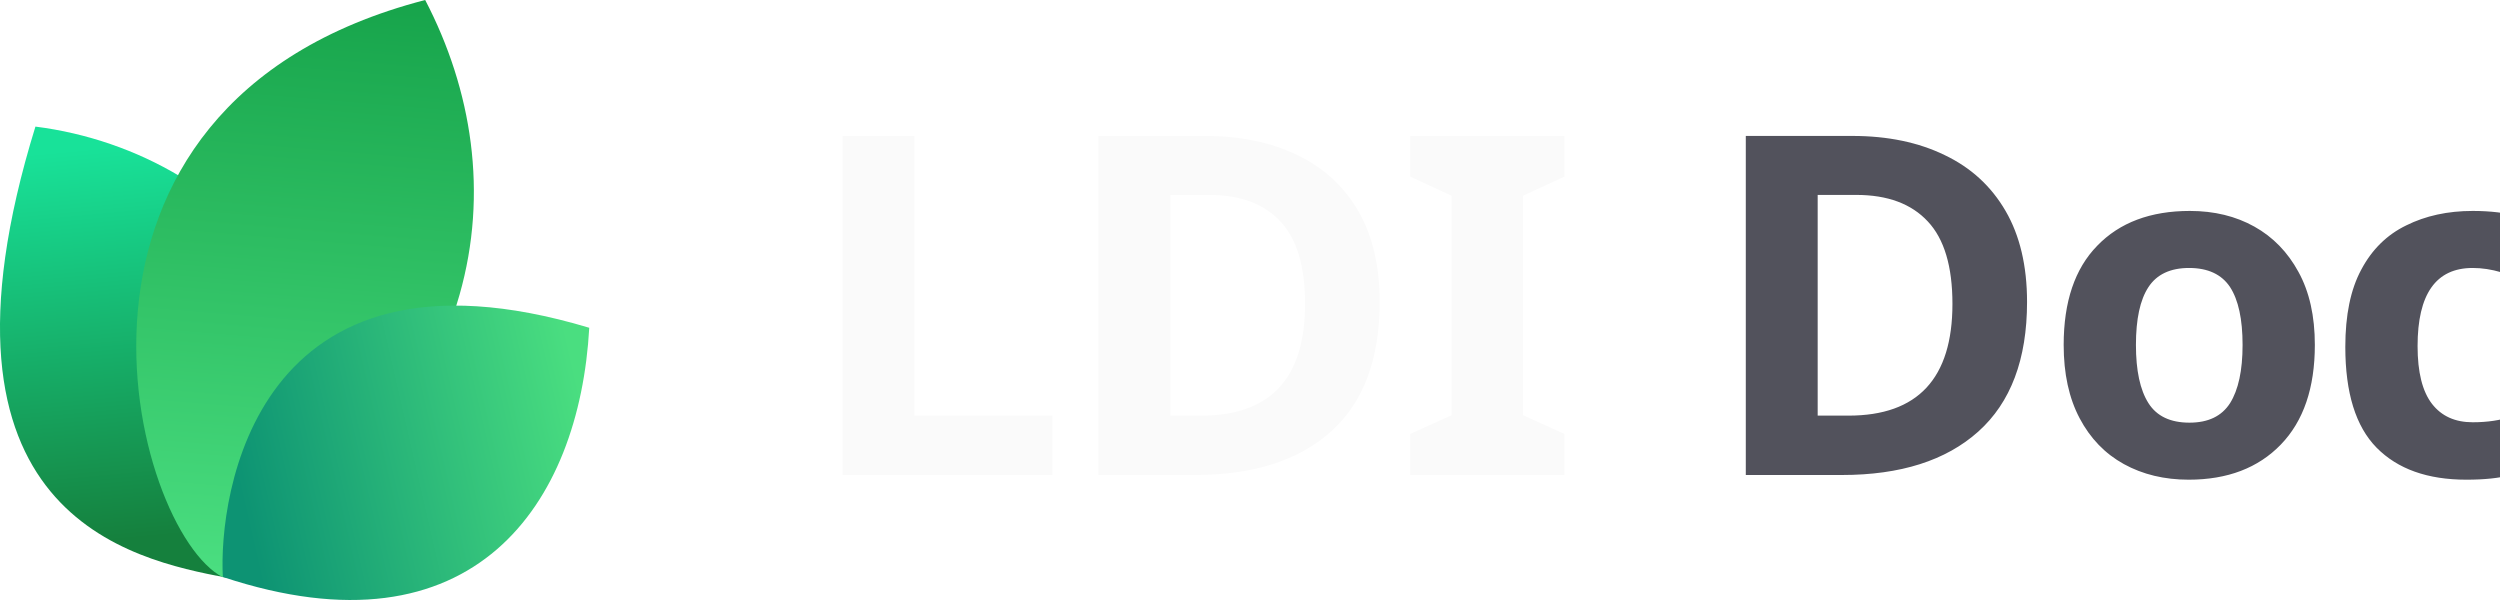
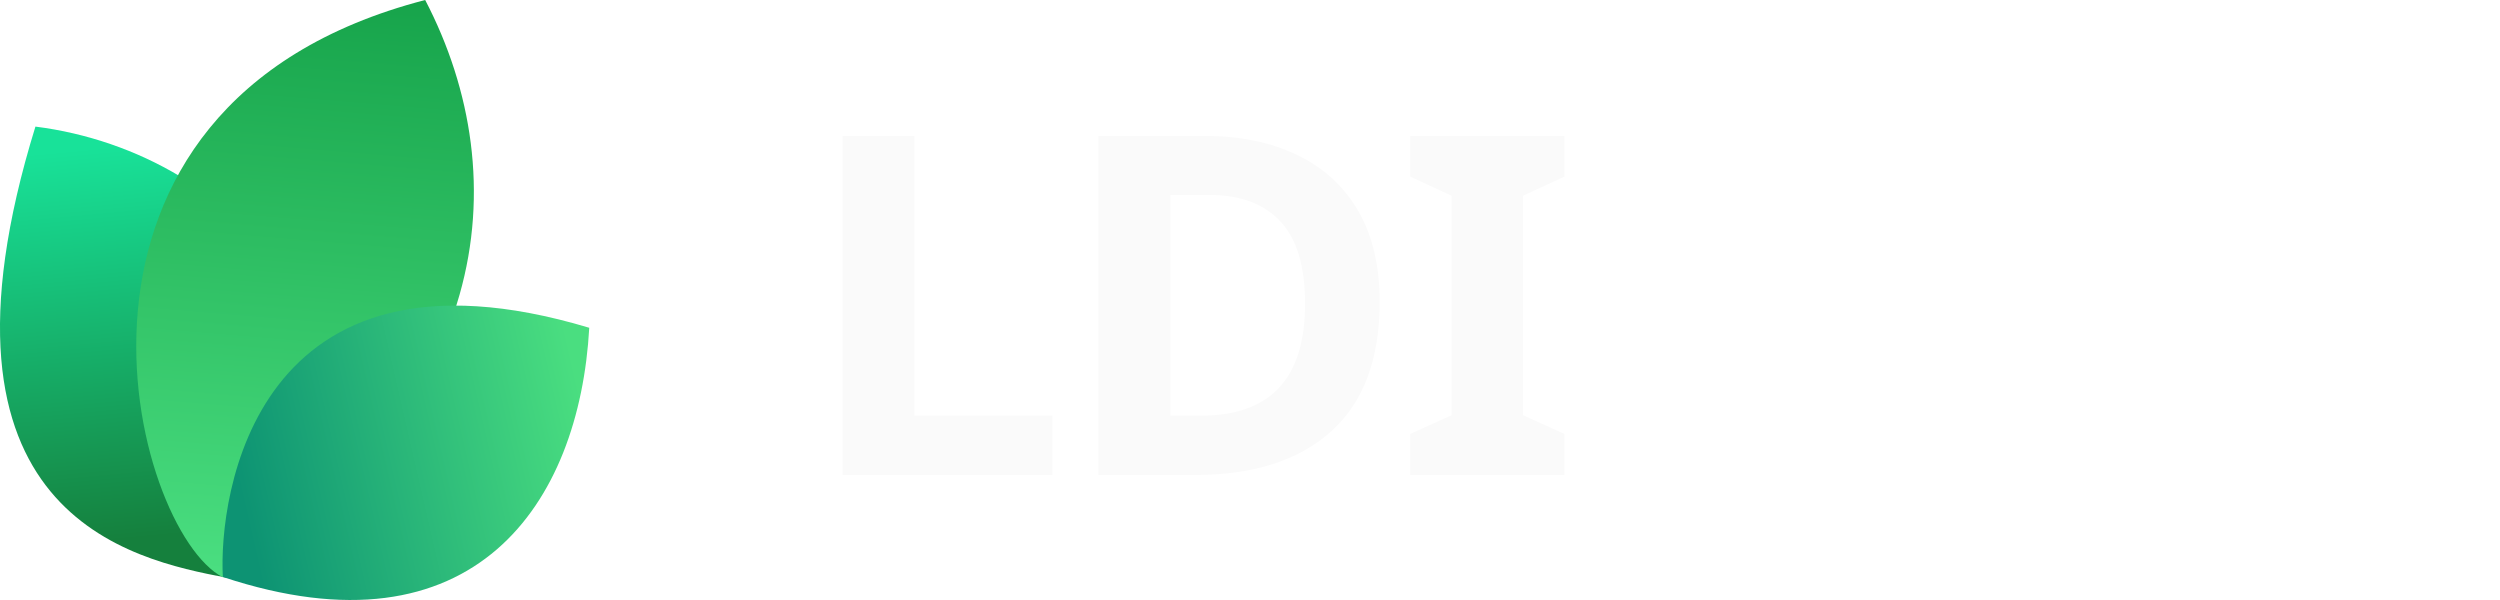
<svg xmlns="http://www.w3.org/2000/svg" width="100" height="24" viewBox="0 0 100 24" fill="none">
  <path d="M9.061 23.108C5.268 22.377 -3.391 20.627 1.417 5.064C9.634 6.099 16.973 14.064 9.061 23.108Z" fill="url(#paint0_dark)" />
  <path d="M8.919 23.094C5.276 21.222 0.784 4.209 17.007 0C20.757 7.193 19.621 16.545 8.919 23.094Z" fill="url(#paint1_dark)" />
  <path d="M8.914 23.079C8.735 19.882 10.159 9.085 23.57 13.111C23.181 20.123 18.984 26.418 8.914 23.079Z" fill="url(#paint2_dark)" />
  <text x="32" y="19" style="font-family: sans-serif; font-weight: 900; font-size: 19px; letter-spacing: -0.5px;">
    <tspan fill="#FAFAFA">LDI</tspan>
-     <tspan fill="#52525C">Docs</tspan>
+     <t fill="#52525C">Docs</t>
  </text>
  <defs>
    <linearGradient id="paint0_dark" x1="3.776" y1="5.916" x2="5.232" y2="21.559" gradientUnits="userSpaceOnUse">
      <stop stop-color="#18E299" />
      <stop offset="1" stop-color="#15803D" />
    </linearGradient>
    <linearGradient id="paint1_dark" x1="12.171" y1="-0.718" x2="10.19" y2="22.983" gradientUnits="userSpaceOnUse">
      <stop stop-color="#16A34A" />
      <stop offset="1" stop-color="#4ADE80" />
    </linearGradient>
    <linearGradient id="paint2_dark" x1="23.133" y1="15.353" x2="9.338" y2="18.52" gradientUnits="userSpaceOnUse">
      <stop stop-color="#4ADE80" />
      <stop offset="1" stop-color="#0D9373" />
    </linearGradient>
  </defs>
</svg>
